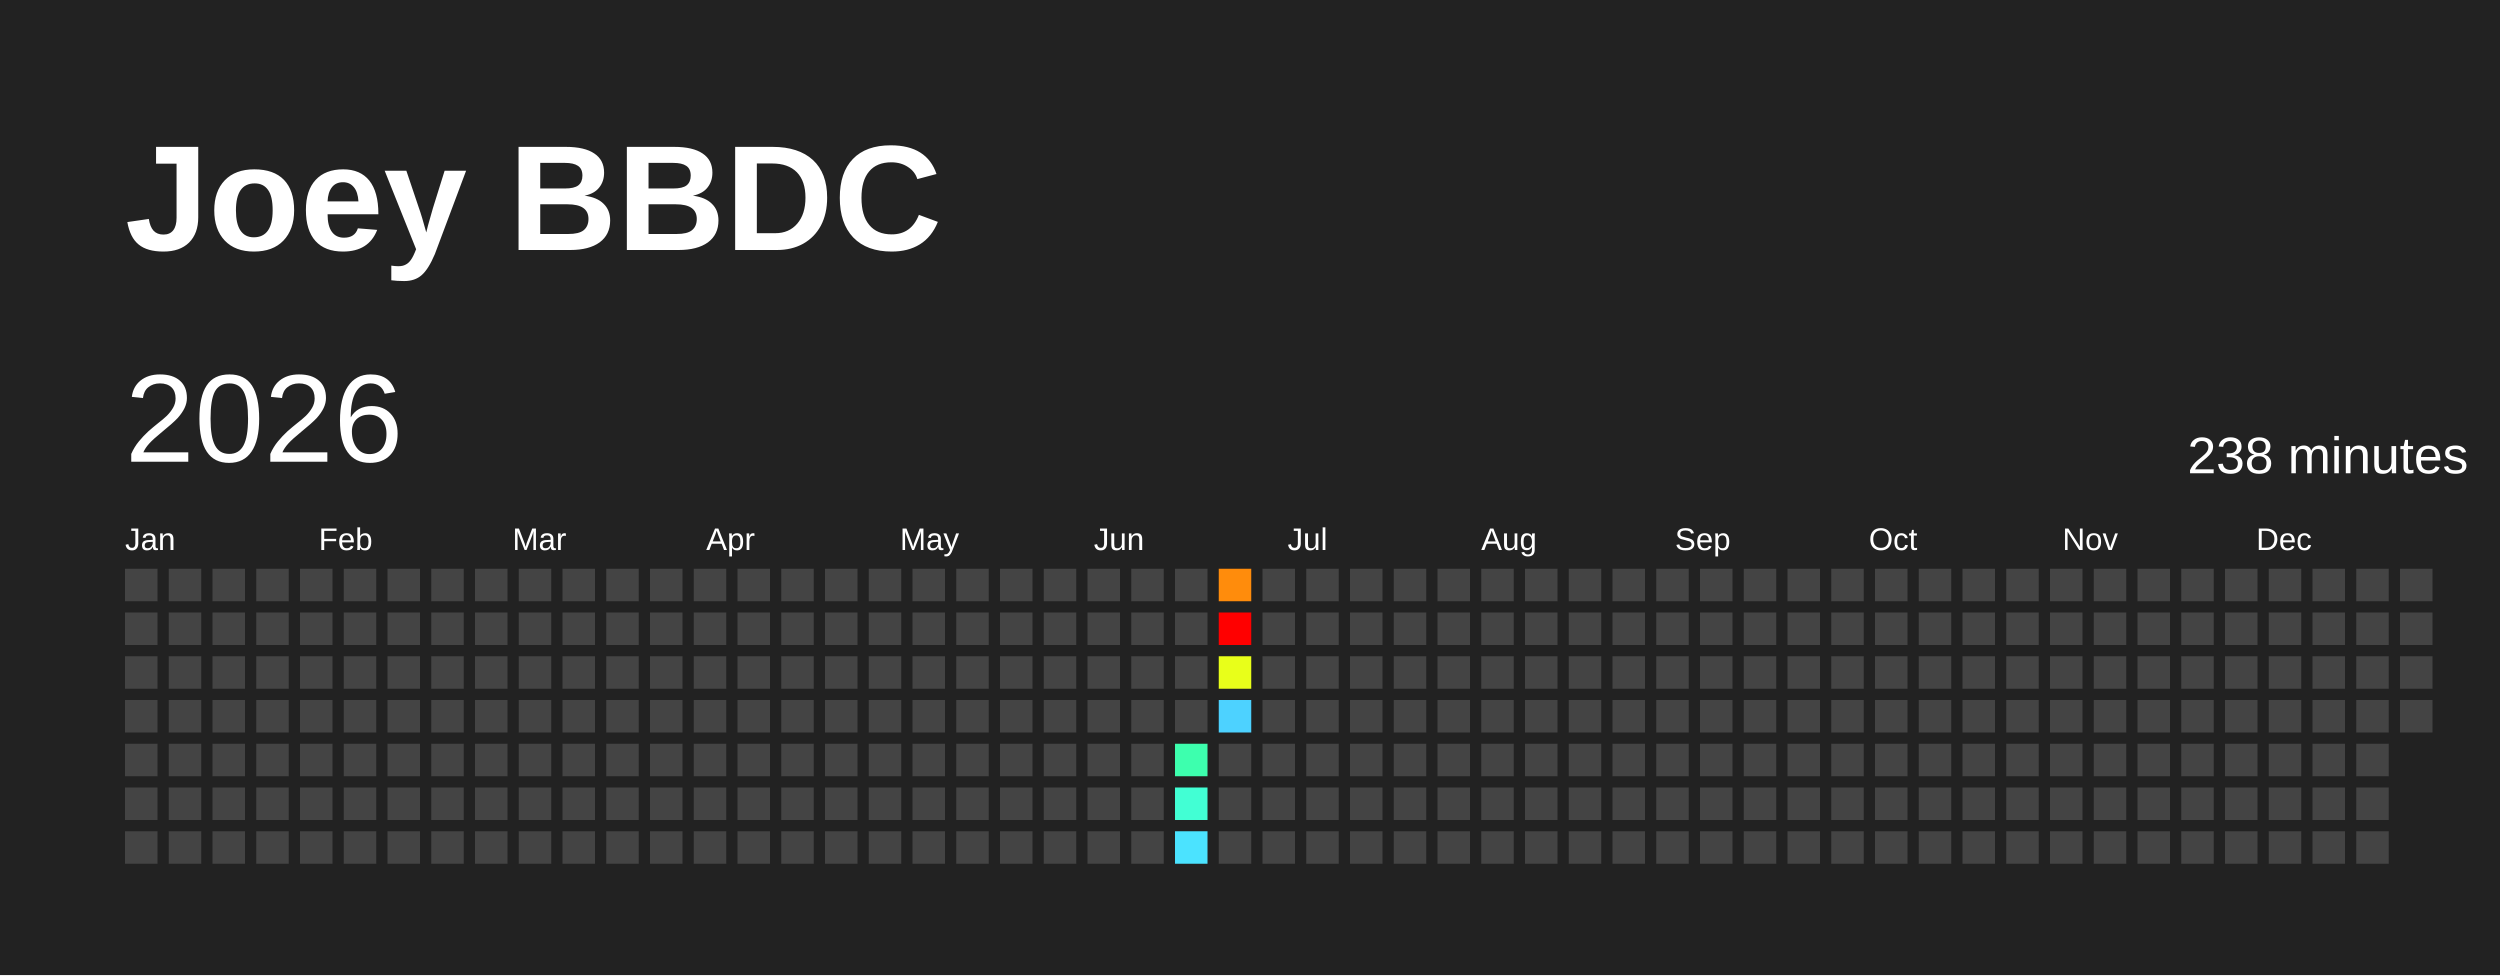
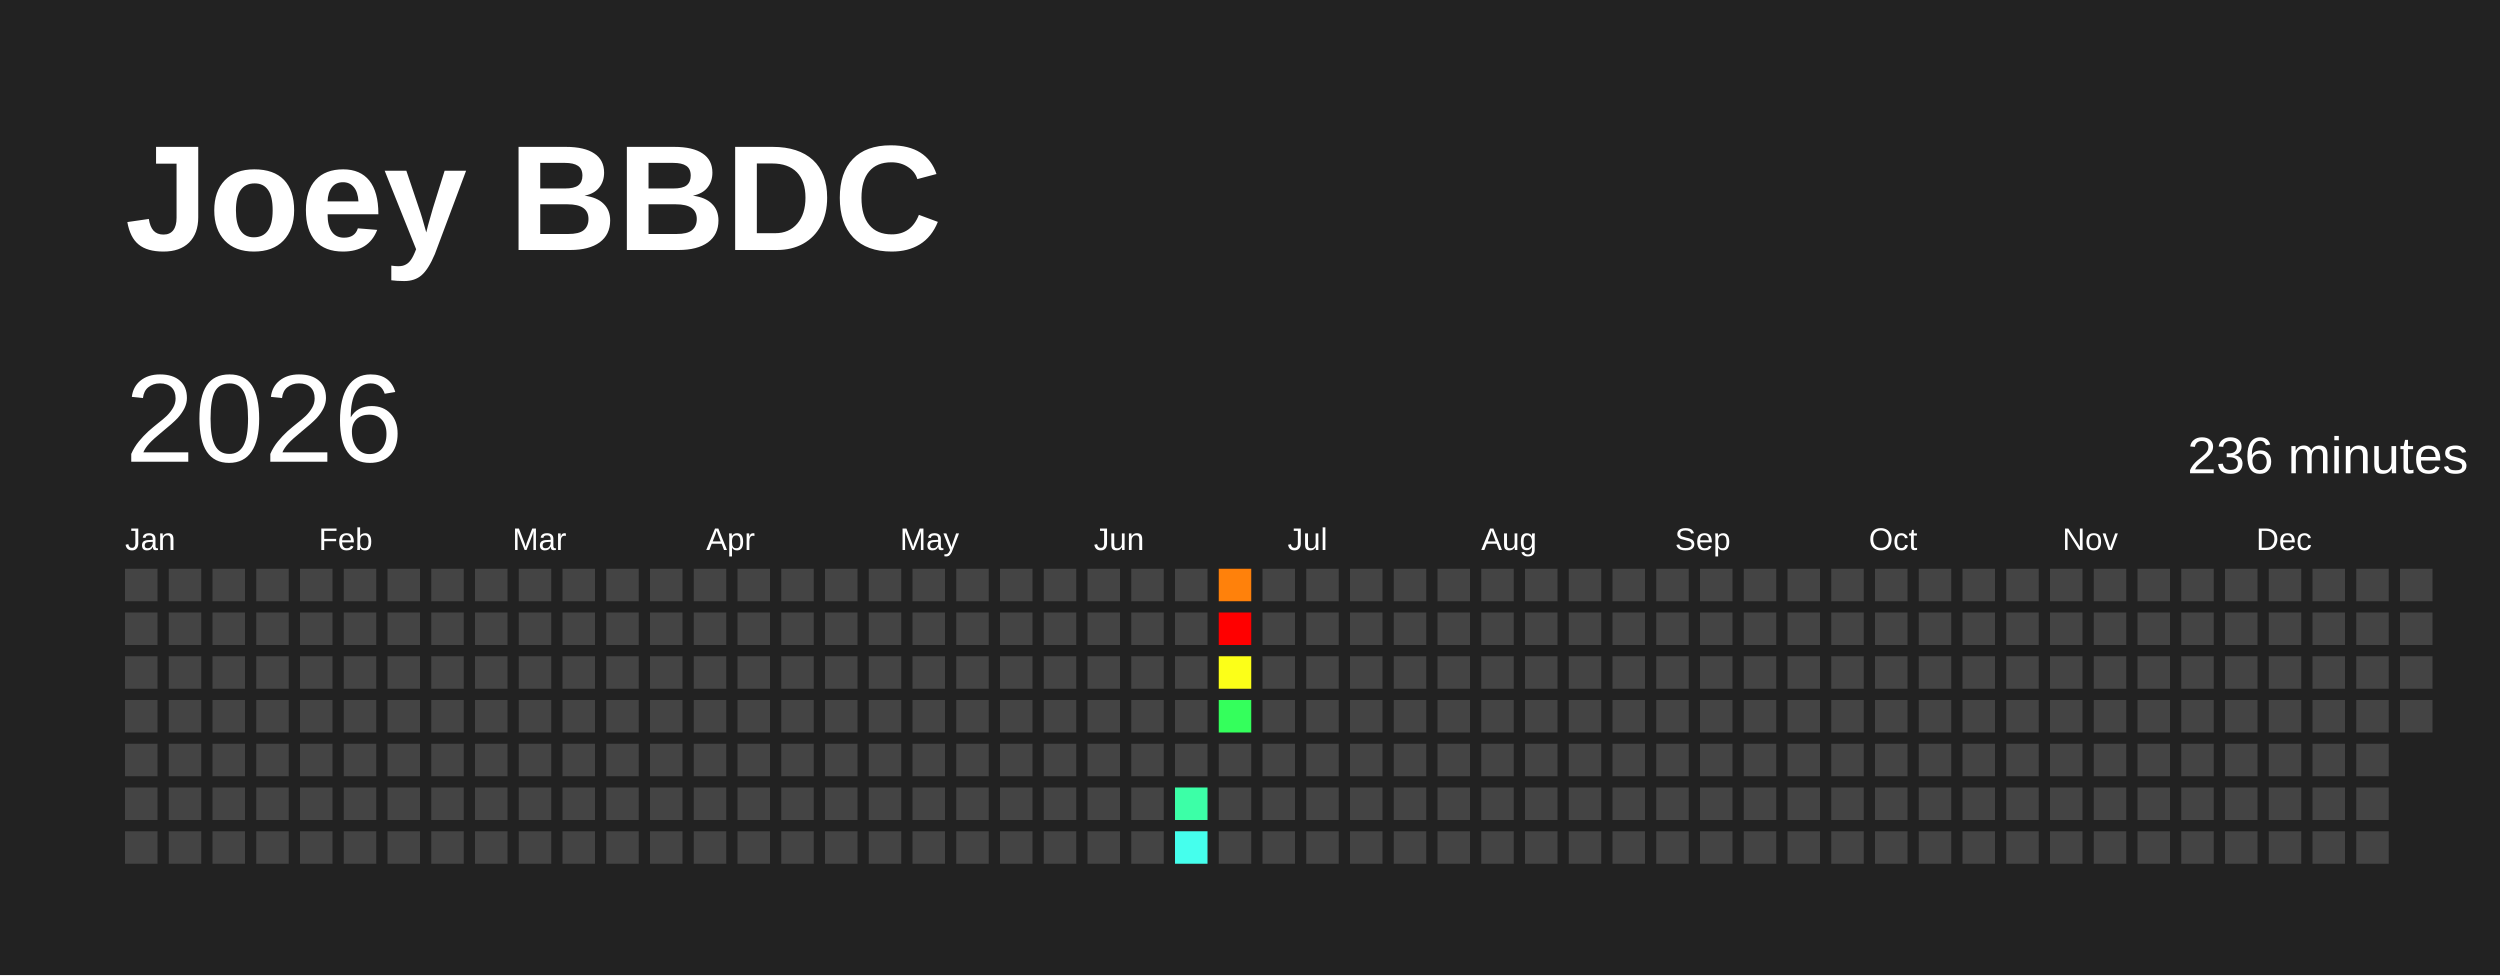
<svg xmlns="http://www.w3.org/2000/svg" baseProfile="full" height="78mm" version="1.1" viewBox="0,0,200,78" width="200mm">
  <defs />
  <rect fill="#222222" height="78" width="200" x="0" y="0" />
  <text fill="#FFFFFF" style="font-size:12px; font-family:Arial; font-weight:bold;" x="10" y="20">Joey BBDC</text>
  <text dominant-baseline="hanging" fill="#FFFFFF" style="font-size:10.0px; font-family:Arial;" x="10" y="30">2026</text>
-   <text dominant-baseline="hanging" fill="#FFFFFF" style="font-size:4.125px; font-family:Arial;" x="175" y="35">238 minutes</text>
+   <text dominant-baseline="hanging" fill="#FFFFFF" style="font-size:4.125px; font-family:Arial;" x="175" y="35">236 minutes</text>
  <text fill="#FFFFFF" style="font-size:2.5px; font-family:Arial" x="10.0" y="44">Jan</text>
  <text fill="#FFFFFF" style="font-size:2.5px; font-family:Arial" x="25.5" y="44">Feb</text>
  <text fill="#FFFFFF" style="font-size:2.5px; font-family:Arial" x="41.0" y="44">Mar</text>
  <text fill="#FFFFFF" style="font-size:2.5px; font-family:Arial" x="56.5" y="44">Apr</text>
  <text fill="#FFFFFF" style="font-size:2.5px; font-family:Arial" x="72.0" y="44">May</text>
  <text fill="#FFFFFF" style="font-size:2.5px; font-family:Arial" x="87.5" y="44">Jun</text>
  <text fill="#FFFFFF" style="font-size:2.5px; font-family:Arial" x="103.0" y="44">Jul</text>
  <text fill="#FFFFFF" style="font-size:2.5px; font-family:Arial" x="118.5" y="44">Aug</text>
  <text fill="#FFFFFF" style="font-size:2.5px; font-family:Arial" x="134.0" y="44">Sep</text>
  <text fill="#FFFFFF" style="font-size:2.5px; font-family:Arial" x="149.5" y="44">Oct</text>
  <text fill="#FFFFFF" style="font-size:2.5px; font-family:Arial" x="165.0" y="44">Nov</text>
  <text fill="#FFFFFF" style="font-size:2.5px; font-family:Arial" x="180.5" y="44">Dec</text>
  <rect fill="#444444" height="2.6" width="2.6" x="10.0" y="45.5" />
  <rect fill="#444444" height="2.6" width="2.6" x="10.0" y="49.0" />
  <rect fill="#444444" height="2.6" width="2.6" x="10.0" y="52.5" />
  <rect fill="#444444" height="2.6" width="2.6" x="10.0" y="56.0" />
  <rect fill="#444444" height="2.6" width="2.6" x="10.0" y="59.5" />
  <rect fill="#444444" height="2.6" width="2.6" x="10.0" y="63.0" />
  <rect fill="#444444" height="2.6" width="2.6" x="10.0" y="66.5" />
  <rect fill="#444444" height="2.6" width="2.6" x="13.5" y="45.5" />
  <rect fill="#444444" height="2.6" width="2.6" x="13.5" y="49.0" />
  <rect fill="#444444" height="2.6" width="2.6" x="13.5" y="52.5" />
  <rect fill="#444444" height="2.6" width="2.6" x="13.5" y="56.0" />
  <rect fill="#444444" height="2.6" width="2.6" x="13.5" y="59.5" />
  <rect fill="#444444" height="2.6" width="2.6" x="13.5" y="63.0" />
  <rect fill="#444444" height="2.6" width="2.6" x="13.5" y="66.5" />
  <rect fill="#444444" height="2.6" width="2.6" x="17.0" y="45.5" />
  <rect fill="#444444" height="2.6" width="2.6" x="17.0" y="49.0" />
  <rect fill="#444444" height="2.6" width="2.6" x="17.0" y="52.5" />
  <rect fill="#444444" height="2.6" width="2.6" x="17.0" y="56.0" />
  <rect fill="#444444" height="2.6" width="2.6" x="17.0" y="59.5" />
  <rect fill="#444444" height="2.6" width="2.6" x="17.0" y="63.0" />
  <rect fill="#444444" height="2.6" width="2.6" x="17.0" y="66.5" />
  <rect fill="#444444" height="2.6" width="2.6" x="20.5" y="45.5" />
  <rect fill="#444444" height="2.6" width="2.6" x="20.5" y="49.0" />
  <rect fill="#444444" height="2.6" width="2.6" x="20.5" y="52.5" />
  <rect fill="#444444" height="2.6" width="2.6" x="20.5" y="56.0" />
  <rect fill="#444444" height="2.6" width="2.6" x="20.5" y="59.5" />
  <rect fill="#444444" height="2.6" width="2.6" x="20.5" y="63.0" />
  <rect fill="#444444" height="2.6" width="2.6" x="20.5" y="66.5" />
  <rect fill="#444444" height="2.6" width="2.6" x="24.0" y="45.5" />
  <rect fill="#444444" height="2.6" width="2.6" x="24.0" y="49.0" />
  <rect fill="#444444" height="2.6" width="2.6" x="24.0" y="52.5" />
  <rect fill="#444444" height="2.6" width="2.6" x="24.0" y="56.0" />
  <rect fill="#444444" height="2.6" width="2.6" x="24.0" y="59.5" />
  <rect fill="#444444" height="2.6" width="2.6" x="24.0" y="63.0" />
  <rect fill="#444444" height="2.6" width="2.6" x="24.0" y="66.5" />
  <rect fill="#444444" height="2.6" width="2.6" x="27.5" y="45.5" />
  <rect fill="#444444" height="2.6" width="2.6" x="27.5" y="49.0" />
  <rect fill="#444444" height="2.6" width="2.6" x="27.5" y="52.5" />
  <rect fill="#444444" height="2.6" width="2.6" x="27.5" y="56.0" />
  <rect fill="#444444" height="2.6" width="2.6" x="27.5" y="59.5" />
  <rect fill="#444444" height="2.6" width="2.6" x="27.5" y="63.0" />
  <rect fill="#444444" height="2.6" width="2.6" x="27.5" y="66.5" />
  <rect fill="#444444" height="2.6" width="2.6" x="31.0" y="45.5" />
  <rect fill="#444444" height="2.6" width="2.6" x="31.0" y="49.0" />
  <rect fill="#444444" height="2.6" width="2.6" x="31.0" y="52.5" />
  <rect fill="#444444" height="2.6" width="2.6" x="31.0" y="56.0" />
  <rect fill="#444444" height="2.6" width="2.6" x="31.0" y="59.5" />
  <rect fill="#444444" height="2.6" width="2.6" x="31.0" y="63.0" />
  <rect fill="#444444" height="2.6" width="2.6" x="31.0" y="66.5" />
  <rect fill="#444444" height="2.6" width="2.6" x="34.5" y="45.5" />
  <rect fill="#444444" height="2.6" width="2.6" x="34.5" y="49.0" />
  <rect fill="#444444" height="2.6" width="2.6" x="34.5" y="52.5" />
  <rect fill="#444444" height="2.6" width="2.6" x="34.5" y="56.0" />
  <rect fill="#444444" height="2.6" width="2.6" x="34.5" y="59.5" />
  <rect fill="#444444" height="2.6" width="2.6" x="34.5" y="63.0" />
  <rect fill="#444444" height="2.6" width="2.6" x="34.5" y="66.5" />
  <rect fill="#444444" height="2.6" width="2.6" x="38.0" y="45.5" />
  <rect fill="#444444" height="2.6" width="2.6" x="38.0" y="49.0" />
  <rect fill="#444444" height="2.6" width="2.6" x="38.0" y="52.5" />
  <rect fill="#444444" height="2.6" width="2.6" x="38.0" y="56.0" />
  <rect fill="#444444" height="2.6" width="2.6" x="38.0" y="59.5" />
  <rect fill="#444444" height="2.6" width="2.6" x="38.0" y="63.0" />
  <rect fill="#444444" height="2.6" width="2.6" x="38.0" y="66.5" />
  <rect fill="#444444" height="2.6" width="2.6" x="41.5" y="45.5" />
  <rect fill="#444444" height="2.6" width="2.6" x="41.5" y="49.0" />
  <rect fill="#444444" height="2.6" width="2.6" x="41.5" y="52.5" />
  <rect fill="#444444" height="2.6" width="2.6" x="41.5" y="56.0" />
  <rect fill="#444444" height="2.6" width="2.6" x="41.5" y="59.5" />
  <rect fill="#444444" height="2.6" width="2.6" x="41.5" y="63.0" />
  <rect fill="#444444" height="2.6" width="2.6" x="41.5" y="66.5" />
  <rect fill="#444444" height="2.6" width="2.6" x="45.0" y="45.5" />
  <rect fill="#444444" height="2.6" width="2.6" x="45.0" y="49.0" />
  <rect fill="#444444" height="2.6" width="2.6" x="45.0" y="52.5" />
  <rect fill="#444444" height="2.6" width="2.6" x="45.0" y="56.0" />
  <rect fill="#444444" height="2.6" width="2.6" x="45.0" y="59.5" />
  <rect fill="#444444" height="2.6" width="2.6" x="45.0" y="63.0" />
  <rect fill="#444444" height="2.6" width="2.6" x="45.0" y="66.5" />
  <rect fill="#444444" height="2.6" width="2.6" x="48.5" y="45.5" />
  <rect fill="#444444" height="2.6" width="2.6" x="48.5" y="49.0" />
  <rect fill="#444444" height="2.6" width="2.6" x="48.5" y="52.5" />
  <rect fill="#444444" height="2.6" width="2.6" x="48.5" y="56.0" />
  <rect fill="#444444" height="2.6" width="2.6" x="48.5" y="59.5" />
  <rect fill="#444444" height="2.6" width="2.6" x="48.5" y="63.0" />
  <rect fill="#444444" height="2.6" width="2.6" x="48.5" y="66.5" />
  <rect fill="#444444" height="2.6" width="2.6" x="52.0" y="45.5" />
  <rect fill="#444444" height="2.6" width="2.6" x="52.0" y="49.0" />
  <rect fill="#444444" height="2.6" width="2.6" x="52.0" y="52.5" />
  <rect fill="#444444" height="2.6" width="2.6" x="52.0" y="56.0" />
  <rect fill="#444444" height="2.6" width="2.6" x="52.0" y="59.5" />
  <rect fill="#444444" height="2.6" width="2.6" x="52.0" y="63.0" />
  <rect fill="#444444" height="2.6" width="2.6" x="52.0" y="66.5" />
  <rect fill="#444444" height="2.6" width="2.6" x="55.5" y="45.5" />
  <rect fill="#444444" height="2.6" width="2.6" x="55.5" y="49.0" />
  <rect fill="#444444" height="2.6" width="2.6" x="55.5" y="52.5" />
  <rect fill="#444444" height="2.6" width="2.6" x="55.5" y="56.0" />
  <rect fill="#444444" height="2.6" width="2.6" x="55.5" y="59.5" />
  <rect fill="#444444" height="2.6" width="2.6" x="55.5" y="63.0" />
  <rect fill="#444444" height="2.6" width="2.6" x="55.5" y="66.5" />
  <rect fill="#444444" height="2.6" width="2.6" x="59.0" y="45.5" />
  <rect fill="#444444" height="2.6" width="2.6" x="59.0" y="49.0" />
  <rect fill="#444444" height="2.6" width="2.6" x="59.0" y="52.5" />
  <rect fill="#444444" height="2.6" width="2.6" x="59.0" y="56.0" />
  <rect fill="#444444" height="2.6" width="2.6" x="59.0" y="59.5" />
  <rect fill="#444444" height="2.6" width="2.6" x="59.0" y="63.0" />
  <rect fill="#444444" height="2.6" width="2.6" x="59.0" y="66.5" />
  <rect fill="#444444" height="2.6" width="2.6" x="62.5" y="45.5" />
  <rect fill="#444444" height="2.6" width="2.6" x="62.5" y="49.0" />
  <rect fill="#444444" height="2.6" width="2.6" x="62.5" y="52.5" />
  <rect fill="#444444" height="2.6" width="2.6" x="62.5" y="56.0" />
  <rect fill="#444444" height="2.6" width="2.6" x="62.5" y="59.5" />
  <rect fill="#444444" height="2.6" width="2.6" x="62.5" y="63.0" />
  <rect fill="#444444" height="2.6" width="2.6" x="62.5" y="66.5" />
  <rect fill="#444444" height="2.6" width="2.6" x="66.0" y="45.5" />
  <rect fill="#444444" height="2.6" width="2.6" x="66.0" y="49.0" />
  <rect fill="#444444" height="2.6" width="2.6" x="66.0" y="52.5" />
  <rect fill="#444444" height="2.6" width="2.6" x="66.0" y="56.0" />
  <rect fill="#444444" height="2.6" width="2.6" x="66.0" y="59.5" />
  <rect fill="#444444" height="2.6" width="2.6" x="66.0" y="63.0" />
  <rect fill="#444444" height="2.6" width="2.6" x="66.0" y="66.5" />
  <rect fill="#444444" height="2.6" width="2.6" x="69.5" y="45.5" />
  <rect fill="#444444" height="2.6" width="2.6" x="69.5" y="49.0" />
  <rect fill="#444444" height="2.6" width="2.6" x="69.5" y="52.5" />
  <rect fill="#444444" height="2.6" width="2.6" x="69.5" y="56.0" />
  <rect fill="#444444" height="2.6" width="2.6" x="69.5" y="59.5" />
  <rect fill="#444444" height="2.6" width="2.6" x="69.5" y="63.0" />
  <rect fill="#444444" height="2.6" width="2.6" x="69.5" y="66.5" />
  <rect fill="#444444" height="2.6" width="2.6" x="73.0" y="45.5" />
  <rect fill="#444444" height="2.6" width="2.6" x="73.0" y="49.0" />
  <rect fill="#444444" height="2.6" width="2.6" x="73.0" y="52.5" />
  <rect fill="#444444" height="2.6" width="2.6" x="73.0" y="56.0" />
  <rect fill="#444444" height="2.6" width="2.6" x="73.0" y="59.5" />
  <rect fill="#444444" height="2.6" width="2.6" x="73.0" y="63.0" />
  <rect fill="#444444" height="2.6" width="2.6" x="73.0" y="66.5" />
  <rect fill="#444444" height="2.6" width="2.6" x="76.5" y="45.5" />
  <rect fill="#444444" height="2.6" width="2.6" x="76.5" y="49.0" />
  <rect fill="#444444" height="2.6" width="2.6" x="76.5" y="52.5" />
  <rect fill="#444444" height="2.6" width="2.6" x="76.5" y="56.0" />
  <rect fill="#444444" height="2.6" width="2.6" x="76.5" y="59.5" />
  <rect fill="#444444" height="2.6" width="2.6" x="76.5" y="63.0" />
  <rect fill="#444444" height="2.6" width="2.6" x="76.5" y="66.5" />
  <rect fill="#444444" height="2.6" width="2.6" x="80.0" y="45.5" />
  <rect fill="#444444" height="2.6" width="2.6" x="80.0" y="49.0" />
  <rect fill="#444444" height="2.6" width="2.6" x="80.0" y="52.5" />
  <rect fill="#444444" height="2.6" width="2.6" x="80.0" y="56.0" />
  <rect fill="#444444" height="2.6" width="2.6" x="80.0" y="59.5" />
  <rect fill="#444444" height="2.6" width="2.6" x="80.0" y="63.0" />
  <rect fill="#444444" height="2.6" width="2.6" x="80.0" y="66.5" />
  <rect fill="#444444" height="2.6" width="2.6" x="83.5" y="45.5" />
  <rect fill="#444444" height="2.6" width="2.6" x="83.5" y="49.0" />
  <rect fill="#444444" height="2.6" width="2.6" x="83.5" y="52.5" />
  <rect fill="#444444" height="2.6" width="2.6" x="83.5" y="56.0" />
  <rect fill="#444444" height="2.6" width="2.6" x="83.5" y="59.5" />
  <rect fill="#444444" height="2.6" width="2.6" x="83.5" y="63.0" />
  <rect fill="#444444" height="2.6" width="2.6" x="83.5" y="66.5" />
  <rect fill="#444444" height="2.6" width="2.6" x="87.0" y="45.5" />
  <rect fill="#444444" height="2.6" width="2.6" x="87.0" y="49.0" />
  <rect fill="#444444" height="2.6" width="2.6" x="87.0" y="52.5" />
  <rect fill="#444444" height="2.6" width="2.6" x="87.0" y="56.0" />
  <rect fill="#444444" height="2.6" width="2.6" x="87.0" y="59.5" />
  <rect fill="#444444" height="2.6" width="2.6" x="87.0" y="63.0" />
  <rect fill="#444444" height="2.6" width="2.6" x="87.0" y="66.5" />
  <rect fill="#444444" height="2.6" width="2.6" x="90.5" y="45.5" />
  <rect fill="#444444" height="2.6" width="2.6" x="90.5" y="49.0" />
  <rect fill="#444444" height="2.6" width="2.6" x="90.5" y="52.5" />
  <rect fill="#444444" height="2.6" width="2.6" x="90.5" y="56.0" />
  <rect fill="#444444" height="2.6" width="2.6" x="90.5" y="59.5" />
  <rect fill="#444444" height="2.6" width="2.6" x="90.5" y="63.0" />
  <rect fill="#444444" height="2.6" width="2.6" x="90.5" y="66.5" />
  <rect fill="#444444" height="2.6" width="2.6" x="94.0" y="45.5" />
  <rect fill="#444444" height="2.6" width="2.6" x="94.0" y="49.0" />
  <rect fill="#444444" height="2.6" width="2.6" x="94.0" y="52.5" />
  <rect fill="#444444" height="2.6" width="2.6" x="94.0" y="56.0" />
-   <rect fill="#3dffae" height="2.6" width="2.6" x="94.0" y="59.5" />
-   <rect fill="#42ffd4" height="2.6" width="2.6" x="94.0" y="63.0" />
-   <rect fill="#4be3ff" height="2.6" width="2.6" x="94.0" y="66.5" />
-   <rect fill="#ff8c0c" height="2.6" width="2.6" x="97.5" y="45.5" />
+   <rect fill="#444444" height="2.6" width="2.6" x="94.0" y="59.5" />
+   <rect fill="#3cffa7" height="2.6" width="2.6" x="94.0" y="63.0" />
+   <rect fill="#45ffed" height="2.6" width="2.6" x="94.0" y="66.5" />
+   <rect fill="#ff810b" height="2.6" width="2.6" x="97.5" y="45.5" />
  <rect fill="red" height="2.6" width="2.6" x="97.5" y="49.0" />
-   <rect fill="#e8ff1a" height="2.6" width="2.6" x="97.5" y="52.5" />
-   <rect fill="#4dd2ff" height="2.6" width="2.6" x="97.5" y="56.0" />
+   <rect fill="#fcff18" height="2.6" width="2.6" x="97.5" y="52.5" />
+   <rect fill="#34ff5c" height="2.6" width="2.6" x="97.5" y="56.0" />
  <rect fill="#444444" height="2.6" width="2.6" x="97.5" y="59.5" />
  <rect fill="#444444" height="2.6" width="2.6" x="97.5" y="63.0" />
  <rect fill="#444444" height="2.6" width="2.6" x="97.5" y="66.5" />
  <rect fill="#444444" height="2.6" width="2.6" x="101.0" y="45.5" />
  <rect fill="#444444" height="2.6" width="2.6" x="101.0" y="49.0" />
  <rect fill="#444444" height="2.6" width="2.6" x="101.0" y="52.5" />
  <rect fill="#444444" height="2.6" width="2.6" x="101.0" y="56.0" />
  <rect fill="#444444" height="2.6" width="2.6" x="101.0" y="59.5" />
  <rect fill="#444444" height="2.6" width="2.6" x="101.0" y="63.0" />
  <rect fill="#444444" height="2.6" width="2.6" x="101.0" y="66.5" />
  <rect fill="#444444" height="2.6" width="2.6" x="104.5" y="45.5" />
  <rect fill="#444444" height="2.6" width="2.6" x="104.5" y="49.0" />
  <rect fill="#444444" height="2.6" width="2.6" x="104.5" y="52.5" />
  <rect fill="#444444" height="2.6" width="2.6" x="104.5" y="56.0" />
  <rect fill="#444444" height="2.6" width="2.6" x="104.5" y="59.5" />
  <rect fill="#444444" height="2.6" width="2.6" x="104.5" y="63.0" />
  <rect fill="#444444" height="2.6" width="2.6" x="104.5" y="66.5" />
  <rect fill="#444444" height="2.6" width="2.6" x="108.0" y="45.5" />
  <rect fill="#444444" height="2.6" width="2.6" x="108.0" y="49.0" />
  <rect fill="#444444" height="2.6" width="2.6" x="108.0" y="52.5" />
  <rect fill="#444444" height="2.6" width="2.6" x="108.0" y="56.0" />
  <rect fill="#444444" height="2.6" width="2.6" x="108.0" y="59.5" />
  <rect fill="#444444" height="2.6" width="2.6" x="108.0" y="63.0" />
  <rect fill="#444444" height="2.6" width="2.6" x="108.0" y="66.5" />
  <rect fill="#444444" height="2.6" width="2.6" x="111.5" y="45.5" />
  <rect fill="#444444" height="2.6" width="2.6" x="111.5" y="49.0" />
  <rect fill="#444444" height="2.6" width="2.6" x="111.5" y="52.5" />
  <rect fill="#444444" height="2.6" width="2.6" x="111.5" y="56.0" />
  <rect fill="#444444" height="2.6" width="2.6" x="111.5" y="59.5" />
  <rect fill="#444444" height="2.6" width="2.6" x="111.5" y="63.0" />
  <rect fill="#444444" height="2.6" width="2.6" x="111.5" y="66.5" />
  <rect fill="#444444" height="2.6" width="2.6" x="115.0" y="45.5" />
  <rect fill="#444444" height="2.6" width="2.6" x="115.0" y="49.0" />
  <rect fill="#444444" height="2.6" width="2.6" x="115.0" y="52.5" />
  <rect fill="#444444" height="2.6" width="2.6" x="115.0" y="56.0" />
  <rect fill="#444444" height="2.6" width="2.6" x="115.0" y="59.5" />
  <rect fill="#444444" height="2.6" width="2.6" x="115.0" y="63.0" />
  <rect fill="#444444" height="2.6" width="2.6" x="115.0" y="66.5" />
  <rect fill="#444444" height="2.6" width="2.6" x="118.5" y="45.5" />
  <rect fill="#444444" height="2.6" width="2.6" x="118.5" y="49.0" />
  <rect fill="#444444" height="2.6" width="2.6" x="118.5" y="52.5" />
  <rect fill="#444444" height="2.6" width="2.6" x="118.5" y="56.0" />
  <rect fill="#444444" height="2.6" width="2.6" x="118.5" y="59.5" />
  <rect fill="#444444" height="2.6" width="2.6" x="118.5" y="63.0" />
  <rect fill="#444444" height="2.6" width="2.6" x="118.5" y="66.5" />
  <rect fill="#444444" height="2.6" width="2.6" x="122.0" y="45.5" />
  <rect fill="#444444" height="2.6" width="2.6" x="122.0" y="49.0" />
  <rect fill="#444444" height="2.6" width="2.6" x="122.0" y="52.5" />
  <rect fill="#444444" height="2.6" width="2.6" x="122.0" y="56.0" />
  <rect fill="#444444" height="2.6" width="2.6" x="122.0" y="59.5" />
  <rect fill="#444444" height="2.6" width="2.6" x="122.0" y="63.0" />
  <rect fill="#444444" height="2.6" width="2.6" x="122.0" y="66.5" />
  <rect fill="#444444" height="2.6" width="2.6" x="125.5" y="45.5" />
  <rect fill="#444444" height="2.6" width="2.6" x="125.5" y="49.0" />
  <rect fill="#444444" height="2.6" width="2.6" x="125.5" y="52.5" />
  <rect fill="#444444" height="2.6" width="2.6" x="125.5" y="56.0" />
  <rect fill="#444444" height="2.6" width="2.6" x="125.5" y="59.5" />
  <rect fill="#444444" height="2.6" width="2.6" x="125.5" y="63.0" />
  <rect fill="#444444" height="2.6" width="2.6" x="125.5" y="66.5" />
  <rect fill="#444444" height="2.6" width="2.6" x="129.0" y="45.5" />
  <rect fill="#444444" height="2.6" width="2.6" x="129.0" y="49.0" />
  <rect fill="#444444" height="2.6" width="2.6" x="129.0" y="52.5" />
  <rect fill="#444444" height="2.6" width="2.6" x="129.0" y="56.0" />
  <rect fill="#444444" height="2.6" width="2.6" x="129.0" y="59.5" />
  <rect fill="#444444" height="2.6" width="2.6" x="129.0" y="63.0" />
  <rect fill="#444444" height="2.6" width="2.6" x="129.0" y="66.5" />
  <rect fill="#444444" height="2.6" width="2.6" x="132.5" y="45.5" />
  <rect fill="#444444" height="2.6" width="2.6" x="132.5" y="49.0" />
  <rect fill="#444444" height="2.6" width="2.6" x="132.5" y="52.5" />
  <rect fill="#444444" height="2.6" width="2.6" x="132.5" y="56.0" />
  <rect fill="#444444" height="2.6" width="2.6" x="132.5" y="59.5" />
  <rect fill="#444444" height="2.6" width="2.6" x="132.5" y="63.0" />
  <rect fill="#444444" height="2.6" width="2.6" x="132.5" y="66.5" />
  <rect fill="#444444" height="2.6" width="2.6" x="136.0" y="45.5" />
  <rect fill="#444444" height="2.6" width="2.6" x="136.0" y="49.0" />
  <rect fill="#444444" height="2.6" width="2.6" x="136.0" y="52.5" />
  <rect fill="#444444" height="2.6" width="2.6" x="136.0" y="56.0" />
  <rect fill="#444444" height="2.6" width="2.6" x="136.0" y="59.5" />
  <rect fill="#444444" height="2.6" width="2.6" x="136.0" y="63.0" />
  <rect fill="#444444" height="2.6" width="2.6" x="136.0" y="66.5" />
  <rect fill="#444444" height="2.6" width="2.6" x="139.5" y="45.5" />
  <rect fill="#444444" height="2.6" width="2.6" x="139.5" y="49.0" />
  <rect fill="#444444" height="2.6" width="2.6" x="139.5" y="52.5" />
  <rect fill="#444444" height="2.6" width="2.6" x="139.5" y="56.0" />
  <rect fill="#444444" height="2.6" width="2.6" x="139.5" y="59.5" />
  <rect fill="#444444" height="2.6" width="2.6" x="139.5" y="63.0" />
  <rect fill="#444444" height="2.6" width="2.6" x="139.5" y="66.5" />
  <rect fill="#444444" height="2.6" width="2.6" x="143.0" y="45.5" />
  <rect fill="#444444" height="2.6" width="2.6" x="143.0" y="49.0" />
  <rect fill="#444444" height="2.6" width="2.6" x="143.0" y="52.5" />
  <rect fill="#444444" height="2.6" width="2.6" x="143.0" y="56.0" />
  <rect fill="#444444" height="2.6" width="2.6" x="143.0" y="59.5" />
  <rect fill="#444444" height="2.6" width="2.6" x="143.0" y="63.0" />
  <rect fill="#444444" height="2.6" width="2.6" x="143.0" y="66.5" />
  <rect fill="#444444" height="2.6" width="2.6" x="146.5" y="45.5" />
  <rect fill="#444444" height="2.6" width="2.6" x="146.5" y="49.0" />
  <rect fill="#444444" height="2.6" width="2.6" x="146.5" y="52.5" />
  <rect fill="#444444" height="2.6" width="2.6" x="146.5" y="56.0" />
  <rect fill="#444444" height="2.6" width="2.6" x="146.5" y="59.5" />
  <rect fill="#444444" height="2.6" width="2.6" x="146.5" y="63.0" />
  <rect fill="#444444" height="2.6" width="2.6" x="146.5" y="66.5" />
  <rect fill="#444444" height="2.6" width="2.6" x="150.0" y="45.5" />
  <rect fill="#444444" height="2.6" width="2.6" x="150.0" y="49.0" />
  <rect fill="#444444" height="2.6" width="2.6" x="150.0" y="52.5" />
  <rect fill="#444444" height="2.6" width="2.6" x="150.0" y="56.0" />
  <rect fill="#444444" height="2.6" width="2.6" x="150.0" y="59.5" />
  <rect fill="#444444" height="2.6" width="2.6" x="150.0" y="63.0" />
  <rect fill="#444444" height="2.6" width="2.6" x="150.0" y="66.5" />
  <rect fill="#444444" height="2.6" width="2.6" x="153.5" y="45.5" />
  <rect fill="#444444" height="2.6" width="2.6" x="153.5" y="49.0" />
  <rect fill="#444444" height="2.6" width="2.6" x="153.5" y="52.5" />
  <rect fill="#444444" height="2.6" width="2.6" x="153.5" y="56.0" />
  <rect fill="#444444" height="2.6" width="2.6" x="153.5" y="59.5" />
  <rect fill="#444444" height="2.6" width="2.6" x="153.5" y="63.0" />
  <rect fill="#444444" height="2.6" width="2.6" x="153.5" y="66.5" />
  <rect fill="#444444" height="2.6" width="2.6" x="157.0" y="45.5" />
  <rect fill="#444444" height="2.6" width="2.6" x="157.0" y="49.0" />
  <rect fill="#444444" height="2.6" width="2.6" x="157.0" y="52.5" />
  <rect fill="#444444" height="2.6" width="2.6" x="157.0" y="56.0" />
  <rect fill="#444444" height="2.6" width="2.6" x="157.0" y="59.5" />
  <rect fill="#444444" height="2.6" width="2.6" x="157.0" y="63.0" />
  <rect fill="#444444" height="2.6" width="2.6" x="157.0" y="66.5" />
  <rect fill="#444444" height="2.6" width="2.6" x="160.5" y="45.5" />
  <rect fill="#444444" height="2.6" width="2.6" x="160.5" y="49.0" />
  <rect fill="#444444" height="2.6" width="2.6" x="160.5" y="52.5" />
  <rect fill="#444444" height="2.6" width="2.6" x="160.5" y="56.0" />
  <rect fill="#444444" height="2.6" width="2.6" x="160.5" y="59.5" />
  <rect fill="#444444" height="2.6" width="2.6" x="160.5" y="63.0" />
  <rect fill="#444444" height="2.6" width="2.6" x="160.5" y="66.5" />
  <rect fill="#444444" height="2.6" width="2.6" x="164.0" y="45.5" />
  <rect fill="#444444" height="2.6" width="2.6" x="164.0" y="49.0" />
  <rect fill="#444444" height="2.6" width="2.6" x="164.0" y="52.5" />
  <rect fill="#444444" height="2.6" width="2.6" x="164.0" y="56.0" />
  <rect fill="#444444" height="2.6" width="2.6" x="164.0" y="59.5" />
  <rect fill="#444444" height="2.6" width="2.6" x="164.0" y="63.0" />
  <rect fill="#444444" height="2.6" width="2.6" x="164.0" y="66.5" />
  <rect fill="#444444" height="2.6" width="2.6" x="167.5" y="45.5" />
  <rect fill="#444444" height="2.6" width="2.6" x="167.5" y="49.0" />
  <rect fill="#444444" height="2.6" width="2.6" x="167.5" y="52.5" />
  <rect fill="#444444" height="2.6" width="2.6" x="167.5" y="56.0" />
  <rect fill="#444444" height="2.6" width="2.6" x="167.5" y="59.5" />
  <rect fill="#444444" height="2.6" width="2.6" x="167.5" y="63.0" />
  <rect fill="#444444" height="2.6" width="2.6" x="167.5" y="66.5" />
  <rect fill="#444444" height="2.6" width="2.6" x="171.0" y="45.5" />
  <rect fill="#444444" height="2.6" width="2.6" x="171.0" y="49.0" />
  <rect fill="#444444" height="2.6" width="2.6" x="171.0" y="52.5" />
  <rect fill="#444444" height="2.6" width="2.6" x="171.0" y="56.0" />
  <rect fill="#444444" height="2.6" width="2.6" x="171.0" y="59.5" />
  <rect fill="#444444" height="2.6" width="2.6" x="171.0" y="63.0" />
  <rect fill="#444444" height="2.6" width="2.6" x="171.0" y="66.5" />
  <rect fill="#444444" height="2.6" width="2.6" x="174.5" y="45.5" />
  <rect fill="#444444" height="2.6" width="2.6" x="174.5" y="49.0" />
  <rect fill="#444444" height="2.6" width="2.6" x="174.5" y="52.5" />
  <rect fill="#444444" height="2.6" width="2.6" x="174.5" y="56.0" />
  <rect fill="#444444" height="2.6" width="2.6" x="174.5" y="59.5" />
  <rect fill="#444444" height="2.6" width="2.6" x="174.5" y="63.0" />
  <rect fill="#444444" height="2.6" width="2.6" x="174.5" y="66.5" />
  <rect fill="#444444" height="2.6" width="2.6" x="178.0" y="45.5" />
  <rect fill="#444444" height="2.6" width="2.6" x="178.0" y="49.0" />
  <rect fill="#444444" height="2.6" width="2.6" x="178.0" y="52.5" />
  <rect fill="#444444" height="2.6" width="2.6" x="178.0" y="56.0" />
  <rect fill="#444444" height="2.6" width="2.6" x="178.0" y="59.5" />
  <rect fill="#444444" height="2.6" width="2.6" x="178.0" y="63.0" />
  <rect fill="#444444" height="2.6" width="2.6" x="178.0" y="66.5" />
  <rect fill="#444444" height="2.6" width="2.6" x="181.5" y="45.5" />
  <rect fill="#444444" height="2.6" width="2.6" x="181.5" y="49.0" />
  <rect fill="#444444" height="2.6" width="2.6" x="181.5" y="52.5" />
  <rect fill="#444444" height="2.6" width="2.6" x="181.5" y="56.0" />
  <rect fill="#444444" height="2.6" width="2.6" x="181.5" y="59.5" />
  <rect fill="#444444" height="2.6" width="2.6" x="181.5" y="63.0" />
  <rect fill="#444444" height="2.6" width="2.6" x="181.5" y="66.5" />
  <rect fill="#444444" height="2.6" width="2.6" x="185.0" y="45.5" />
  <rect fill="#444444" height="2.6" width="2.6" x="185.0" y="49.0" />
  <rect fill="#444444" height="2.6" width="2.6" x="185.0" y="52.5" />
  <rect fill="#444444" height="2.6" width="2.6" x="185.0" y="56.0" />
  <rect fill="#444444" height="2.6" width="2.6" x="185.0" y="59.5" />
  <rect fill="#444444" height="2.6" width="2.6" x="185.0" y="63.0" />
  <rect fill="#444444" height="2.6" width="2.6" x="185.0" y="66.5" />
  <rect fill="#444444" height="2.6" width="2.6" x="188.5" y="45.5" />
  <rect fill="#444444" height="2.6" width="2.6" x="188.5" y="49.0" />
  <rect fill="#444444" height="2.6" width="2.6" x="188.5" y="52.5" />
  <rect fill="#444444" height="2.6" width="2.6" x="188.5" y="56.0" />
  <rect fill="#444444" height="2.6" width="2.6" x="188.5" y="59.5" />
  <rect fill="#444444" height="2.6" width="2.6" x="188.5" y="63.0" />
  <rect fill="#444444" height="2.6" width="2.6" x="188.5" y="66.5" />
  <rect fill="#444444" height="2.6" width="2.6" x="192.0" y="45.5" />
  <rect fill="#444444" height="2.6" width="2.6" x="192.0" y="49.0" />
  <rect fill="#444444" height="2.6" width="2.6" x="192.0" y="52.5" />
  <rect fill="#444444" height="2.6" width="2.6" x="192.0" y="56.0" />
</svg>
